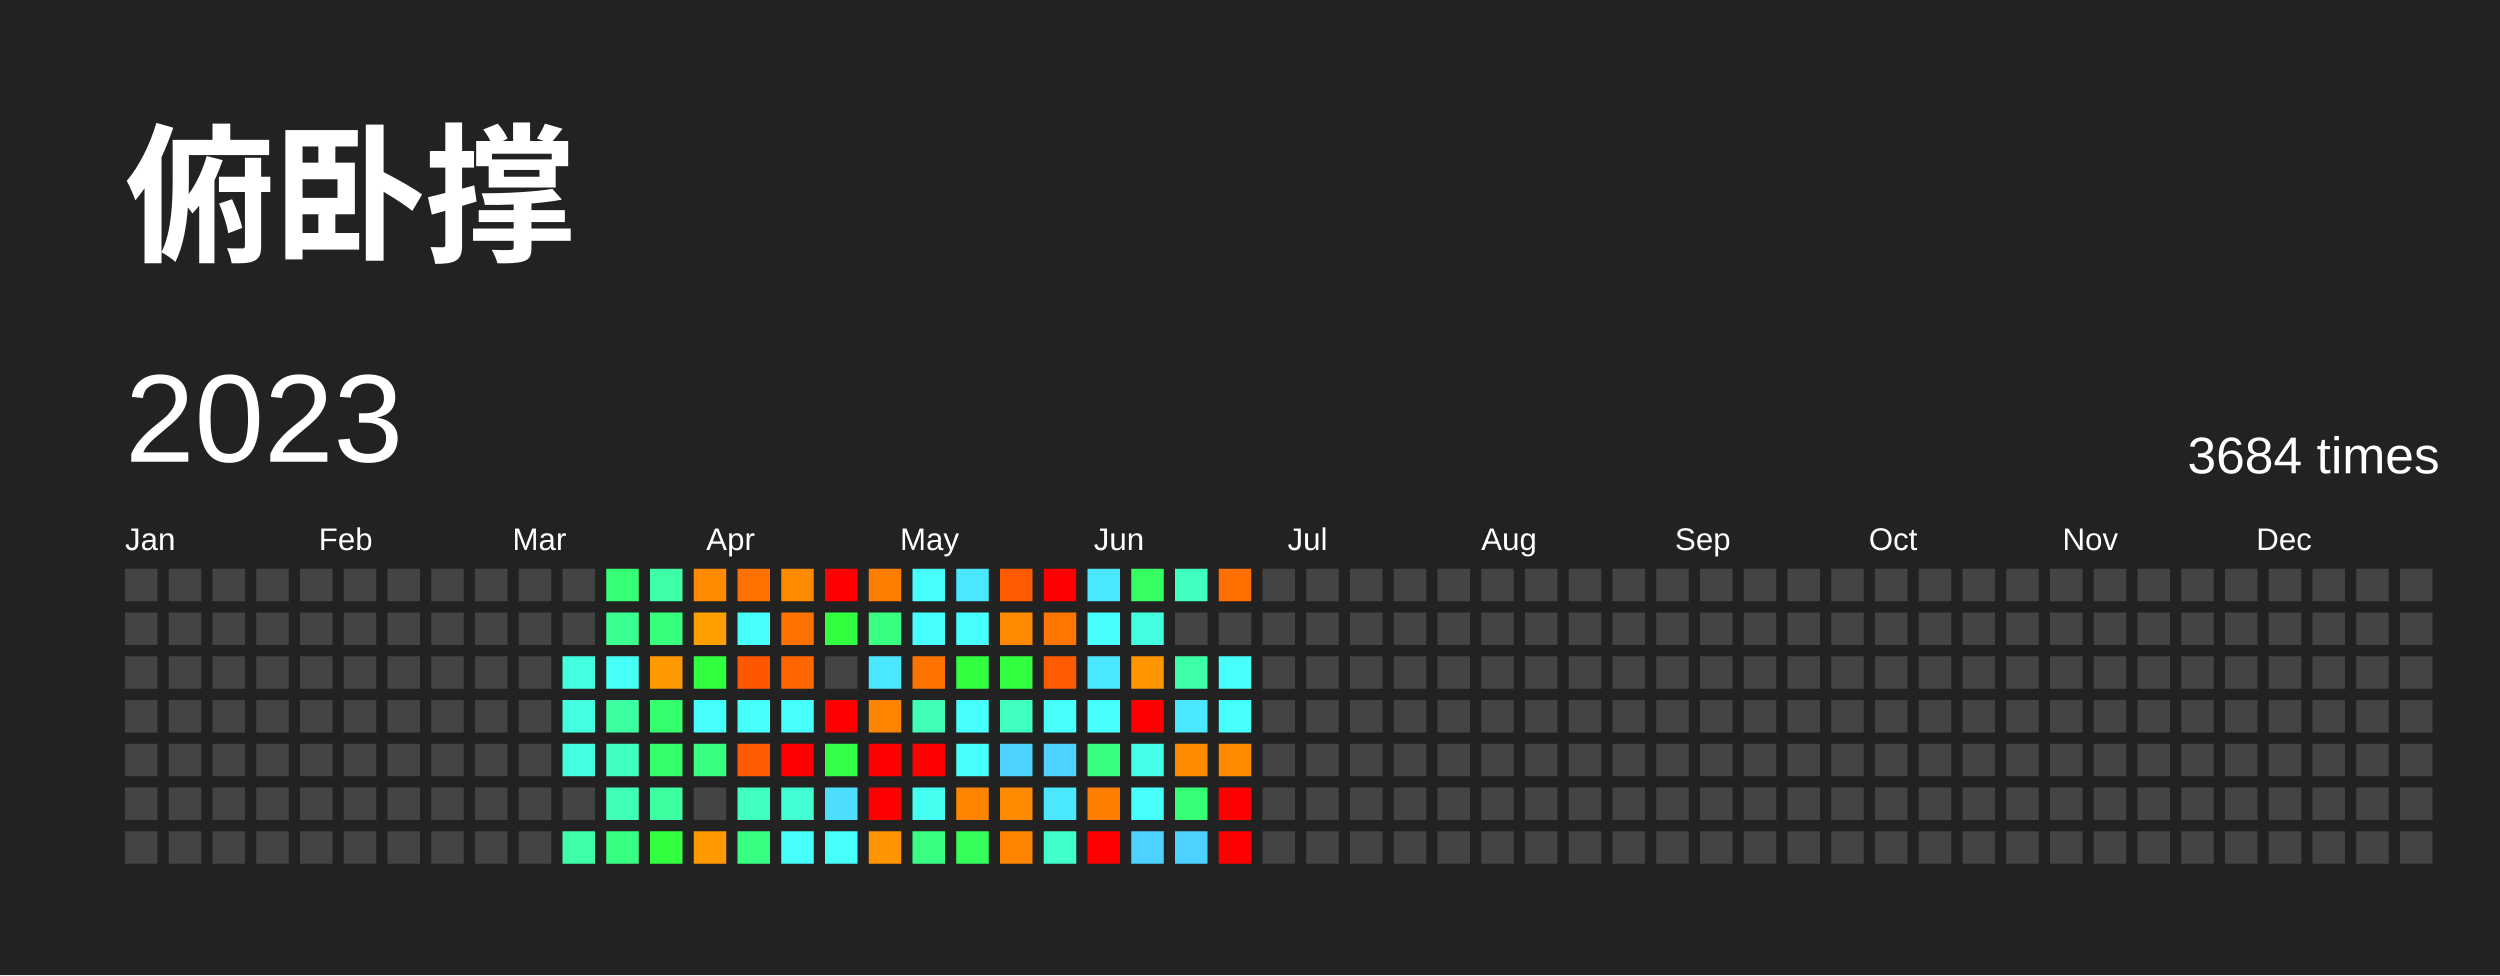
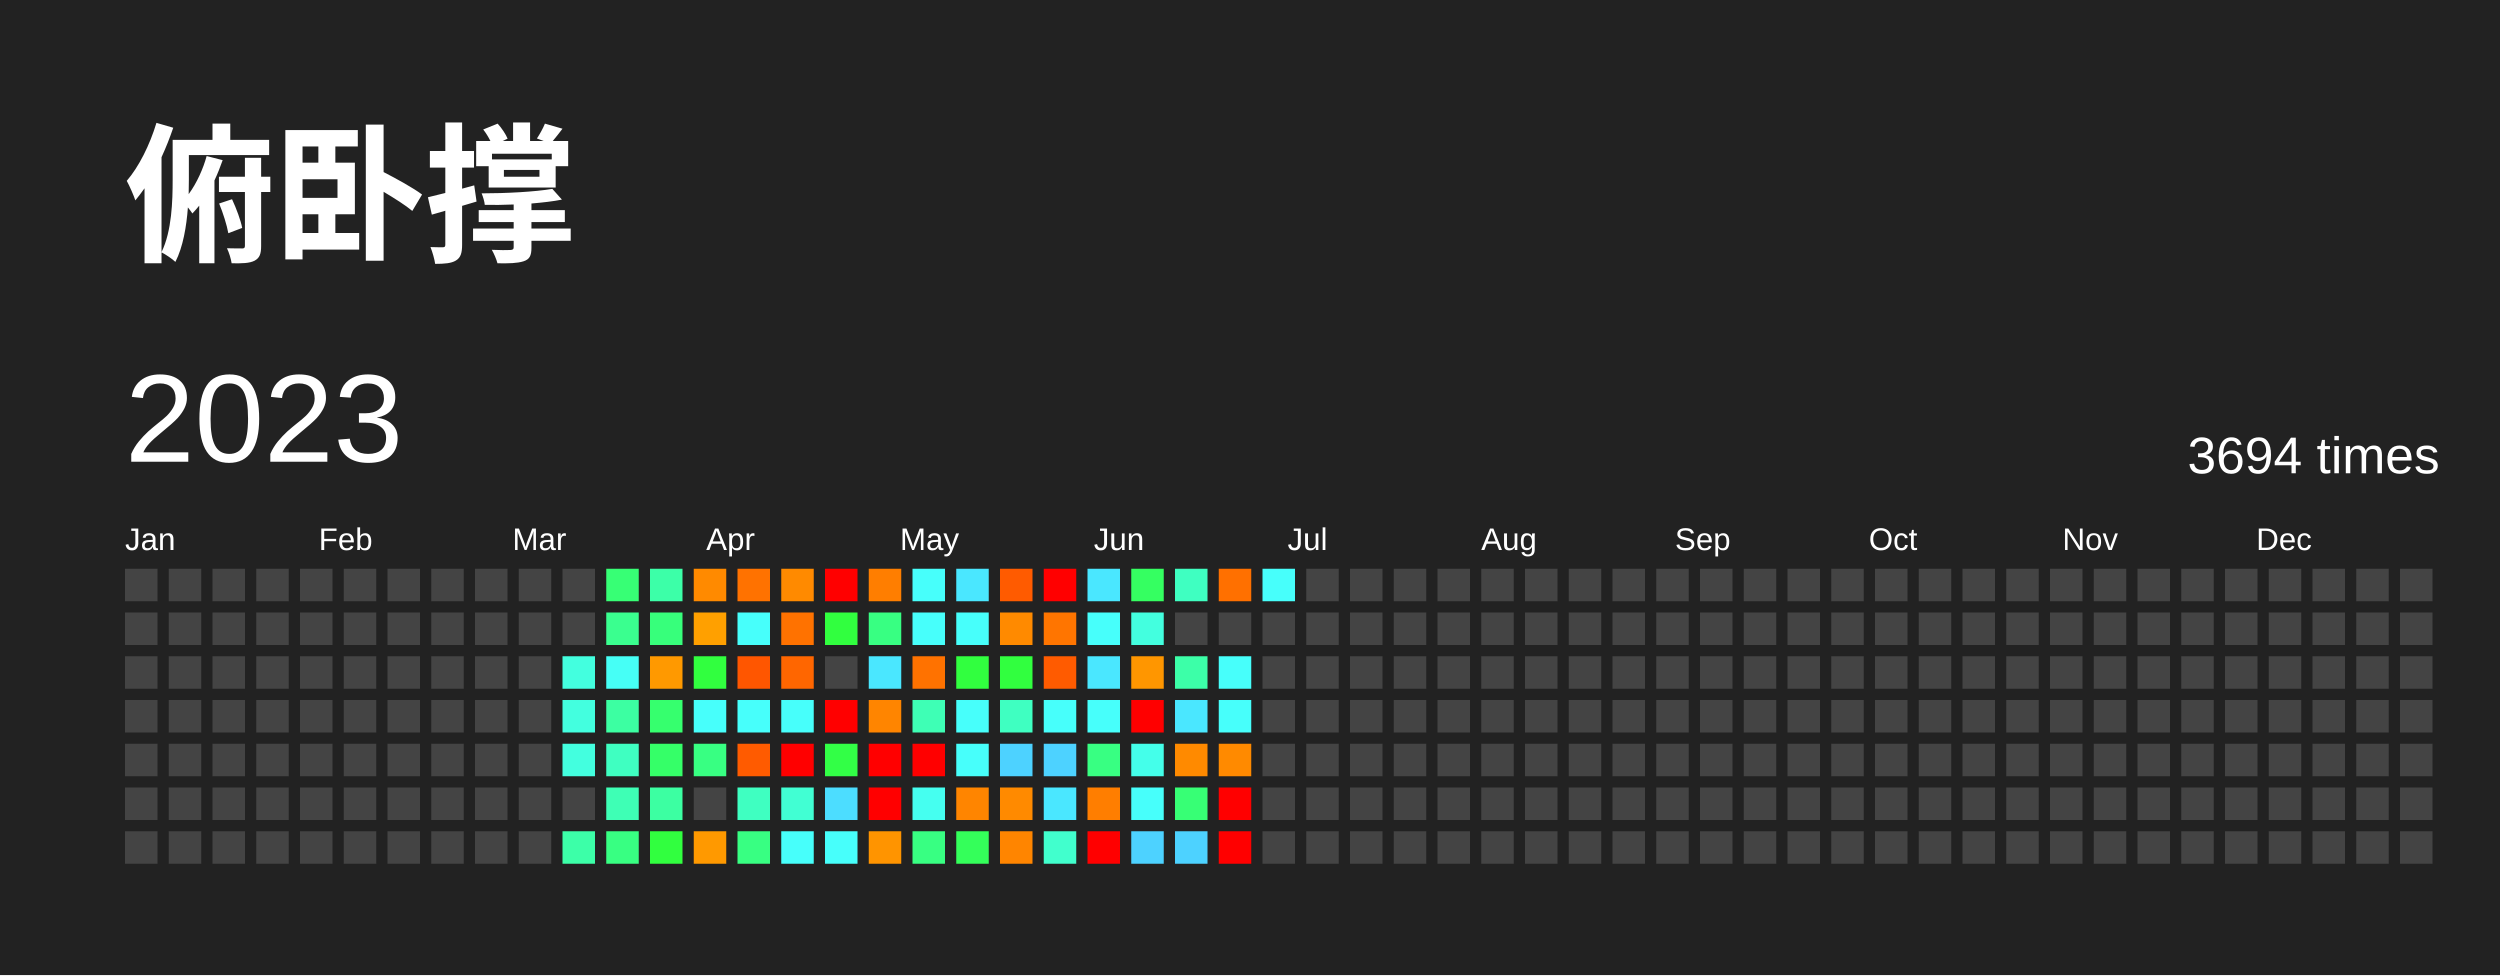
<svg xmlns="http://www.w3.org/2000/svg" baseProfile="full" height="78mm" version="1.1" viewBox="0,0,200,78" width="200mm">
  <defs />
  <rect fill="#222222" height="78" width="200" x="0" y="0" />
  <text fill="#FFFFFF" style="font-size:12px; font-family:Arial; font-weight:bold;" x="10" y="20">俯卧撑</text>
  <text dominant-baseline="hanging" fill="#FFFFFF" style="font-size:10.0px; font-family:Arial;" x="10" y="30">2023</text>
-   <text dominant-baseline="hanging" fill="#FFFFFF" style="font-size:4.125px; font-family:Arial;" x="175" y="35">3684 times</text>
+   <text dominant-baseline="hanging" fill="#FFFFFF" style="font-size:4.125px; font-family:Arial;" x="175" y="35">3694 times</text>
  <text fill="#FFFFFF" style="font-size:2.5px; font-family:Arial" x="10.0" y="44">Jan</text>
  <text fill="#FFFFFF" style="font-size:2.5px; font-family:Arial" x="25.5" y="44">Feb</text>
  <text fill="#FFFFFF" style="font-size:2.5px; font-family:Arial" x="41.0" y="44">Mar</text>
  <text fill="#FFFFFF" style="font-size:2.5px; font-family:Arial" x="56.5" y="44">Apr</text>
  <text fill="#FFFFFF" style="font-size:2.5px; font-family:Arial" x="72.0" y="44">May</text>
  <text fill="#FFFFFF" style="font-size:2.5px; font-family:Arial" x="87.5" y="44">Jun</text>
  <text fill="#FFFFFF" style="font-size:2.5px; font-family:Arial" x="103.0" y="44">Jul</text>
  <text fill="#FFFFFF" style="font-size:2.5px; font-family:Arial" x="118.5" y="44">Aug</text>
  <text fill="#FFFFFF" style="font-size:2.5px; font-family:Arial" x="134.0" y="44">Sep</text>
  <text fill="#FFFFFF" style="font-size:2.5px; font-family:Arial" x="149.5" y="44">Oct</text>
  <text fill="#FFFFFF" style="font-size:2.5px; font-family:Arial" x="165.0" y="44">Nov</text>
  <text fill="#FFFFFF" style="font-size:2.5px; font-family:Arial" x="180.5" y="44">Dec</text>
  <rect fill="#444444" height="2.6" width="2.6" x="10.0" y="45.5" />
  <rect fill="#444444" height="2.6" width="2.6" x="10.0" y="49.0" />
  <rect fill="#444444" height="2.6" width="2.6" x="10.0" y="52.5" />
  <rect fill="#444444" height="2.6" width="2.6" x="10.0" y="56.0" />
  <rect fill="#444444" height="2.6" width="2.6" x="10.0" y="59.5" />
  <rect fill="#444444" height="2.6" width="2.6" x="10.0" y="63.0" />
  <rect fill="#444444" height="2.6" width="2.6" x="10.0" y="66.5" />
  <rect fill="#444444" height="2.6" width="2.6" x="13.5" y="45.5" />
  <rect fill="#444444" height="2.6" width="2.6" x="13.5" y="49.0" />
  <rect fill="#444444" height="2.6" width="2.6" x="13.5" y="52.5" />
  <rect fill="#444444" height="2.6" width="2.6" x="13.5" y="56.0" />
  <rect fill="#444444" height="2.6" width="2.6" x="13.5" y="59.5" />
  <rect fill="#444444" height="2.6" width="2.6" x="13.5" y="63.0" />
  <rect fill="#444444" height="2.6" width="2.6" x="13.5" y="66.5" />
  <rect fill="#444444" height="2.6" width="2.6" x="17.0" y="45.5" />
  <rect fill="#444444" height="2.6" width="2.6" x="17.0" y="49.0" />
  <rect fill="#444444" height="2.6" width="2.6" x="17.0" y="52.5" />
  <rect fill="#444444" height="2.6" width="2.6" x="17.0" y="56.0" />
  <rect fill="#444444" height="2.6" width="2.6" x="17.0" y="59.5" />
  <rect fill="#444444" height="2.6" width="2.6" x="17.0" y="63.0" />
  <rect fill="#444444" height="2.6" width="2.6" x="17.0" y="66.5" />
  <rect fill="#444444" height="2.6" width="2.6" x="20.5" y="45.5" />
  <rect fill="#444444" height="2.6" width="2.6" x="20.5" y="49.0" />
  <rect fill="#444444" height="2.6" width="2.6" x="20.5" y="52.5" />
  <rect fill="#444444" height="2.6" width="2.6" x="20.5" y="56.0" />
  <rect fill="#444444" height="2.6" width="2.6" x="20.5" y="59.5" />
  <rect fill="#444444" height="2.6" width="2.6" x="20.5" y="63.0" />
  <rect fill="#444444" height="2.6" width="2.6" x="20.5" y="66.5" />
  <rect fill="#444444" height="2.6" width="2.6" x="24.0" y="45.5" />
  <rect fill="#444444" height="2.6" width="2.6" x="24.0" y="49.0" />
  <rect fill="#444444" height="2.6" width="2.6" x="24.0" y="52.5" />
  <rect fill="#444444" height="2.6" width="2.6" x="24.0" y="56.0" />
  <rect fill="#444444" height="2.6" width="2.6" x="24.0" y="59.5" />
  <rect fill="#444444" height="2.6" width="2.6" x="24.0" y="63.0" />
  <rect fill="#444444" height="2.6" width="2.6" x="24.0" y="66.5" />
  <rect fill="#444444" height="2.6" width="2.6" x="27.5" y="45.5" />
  <rect fill="#444444" height="2.6" width="2.6" x="27.5" y="49.0" />
  <rect fill="#444444" height="2.6" width="2.6" x="27.5" y="52.5" />
  <rect fill="#444444" height="2.6" width="2.6" x="27.5" y="56.0" />
  <rect fill="#444444" height="2.6" width="2.6" x="27.5" y="59.5" />
  <rect fill="#444444" height="2.6" width="2.6" x="27.5" y="63.0" />
  <rect fill="#444444" height="2.6" width="2.6" x="27.5" y="66.5" />
  <rect fill="#444444" height="2.6" width="2.6" x="31.0" y="45.5" />
  <rect fill="#444444" height="2.6" width="2.6" x="31.0" y="49.0" />
  <rect fill="#444444" height="2.6" width="2.6" x="31.0" y="52.5" />
  <rect fill="#444444" height="2.6" width="2.6" x="31.0" y="56.0" />
  <rect fill="#444444" height="2.6" width="2.6" x="31.0" y="59.5" />
  <rect fill="#444444" height="2.6" width="2.6" x="31.0" y="63.0" />
  <rect fill="#444444" height="2.6" width="2.6" x="31.0" y="66.5" />
  <rect fill="#444444" height="2.6" width="2.6" x="34.5" y="45.5" />
  <rect fill="#444444" height="2.6" width="2.6" x="34.5" y="49.0" />
  <rect fill="#444444" height="2.6" width="2.6" x="34.5" y="52.5" />
  <rect fill="#444444" height="2.6" width="2.6" x="34.5" y="56.0" />
  <rect fill="#444444" height="2.6" width="2.6" x="34.5" y="59.5" />
  <rect fill="#444444" height="2.6" width="2.6" x="34.5" y="63.0" />
  <rect fill="#444444" height="2.6" width="2.6" x="34.5" y="66.5" />
  <rect fill="#444444" height="2.6" width="2.6" x="38.0" y="45.5" />
  <rect fill="#444444" height="2.6" width="2.6" x="38.0" y="49.0" />
  <rect fill="#444444" height="2.6" width="2.6" x="38.0" y="52.5" />
  <rect fill="#444444" height="2.6" width="2.6" x="38.0" y="56.0" />
  <rect fill="#444444" height="2.6" width="2.6" x="38.0" y="59.5" />
  <rect fill="#444444" height="2.6" width="2.6" x="38.0" y="63.0" />
  <rect fill="#444444" height="2.6" width="2.6" x="38.0" y="66.5" />
  <rect fill="#444444" height="2.6" width="2.6" x="41.5" y="45.5" />
  <rect fill="#444444" height="2.6" width="2.6" x="41.5" y="49.0" />
  <rect fill="#444444" height="2.6" width="2.6" x="41.5" y="52.5" />
  <rect fill="#444444" height="2.6" width="2.6" x="41.5" y="56.0" />
  <rect fill="#444444" height="2.6" width="2.6" x="41.5" y="59.5" />
  <rect fill="#444444" height="2.6" width="2.6" x="41.5" y="63.0" />
  <rect fill="#444444" height="2.6" width="2.6" x="41.5" y="66.5" />
  <rect fill="#444444" height="2.6" width="2.6" x="45.0" y="45.5" />
  <rect fill="#444444" height="2.6" width="2.6" x="45.0" y="49.0" />
  <rect fill="#43ffdf" height="2.6" width="2.6" x="45.0" y="52.5" />
  <rect fill="#43ffdf" height="2.6" width="2.6" x="45.0" y="56.0" />
  <rect fill="#43ffdf" height="2.6" width="2.6" x="45.0" y="59.5" />
  <rect fill="#444444" height="2.6" width="2.6" x="45.0" y="63.0" />
  <rect fill="#3cffa8" height="2.6" width="2.6" x="45.0" y="66.5" />
  <rect fill="#37ff75" height="2.6" width="2.6" x="48.5" y="45.5" />
  <rect fill="#3aff8f" height="2.6" width="2.6" x="48.5" y="49.0" />
  <rect fill="#46fff6" height="2.6" width="2.6" x="48.5" y="52.5" />
  <rect fill="#3cffa2" height="2.6" width="2.6" x="48.5" y="56.0" />
  <rect fill="#3fffc1" height="2.6" width="2.6" x="48.5" y="59.5" />
  <rect fill="#3effb5" height="2.6" width="2.6" x="48.5" y="63.0" />
  <rect fill="#38ff82" height="2.6" width="2.6" x="48.5" y="66.5" />
  <rect fill="#3cffa8" height="2.6" width="2.6" x="52.0" y="45.5" />
  <rect fill="#37ff7b" height="2.6" width="2.6" x="52.0" y="49.0" />
  <rect fill="#ff9900" height="2.6" width="2.6" x="52.0" y="52.5" />
  <rect fill="#36ff6e" height="2.6" width="2.6" x="52.0" y="56.0" />
  <rect fill="#35ff68" height="2.6" width="2.6" x="52.0" y="59.5" />
  <rect fill="#3cffa2" height="2.6" width="2.6" x="52.0" y="63.0" />
  <rect fill="#31ff3f" height="2.6" width="2.6" x="52.0" y="66.5" />
  <rect fill="#ff8a00" height="2.6" width="2.6" x="55.5" y="45.5" />
  <rect fill="#ffa000" height="2.6" width="2.6" x="55.5" y="49.0" />
  <rect fill="#31ff3f" height="2.6" width="2.6" x="55.5" y="52.5" />
  <rect fill="#47fffb" height="2.6" width="2.6" x="55.5" y="56.0" />
  <rect fill="#38ff82" height="2.6" width="2.6" x="55.5" y="59.5" />
  <rect fill="#444444" height="2.6" width="2.6" x="55.5" y="63.0" />
  <rect fill="#ff9900" height="2.6" width="2.6" x="55.5" y="66.5" />
  <rect fill="#ff7200" height="2.6" width="2.6" x="59.0" y="45.5" />
  <rect fill="#47fffb" height="2.6" width="2.6" x="59.0" y="49.0" />
  <rect fill="#ff5600" height="2.6" width="2.6" x="59.0" y="52.5" />
  <rect fill="#47fffb" height="2.6" width="2.6" x="59.0" y="56.0" />
  <rect fill="#ff5b00" height="2.6" width="2.6" x="59.0" y="59.5" />
  <rect fill="#3fffc1" height="2.6" width="2.6" x="59.0" y="63.0" />
  <rect fill="#38ff82" height="2.6" width="2.6" x="59.0" y="66.5" />
  <rect fill="#ff8a00" height="2.6" width="2.6" x="62.5" y="45.5" />
  <rect fill="#ff7200" height="2.6" width="2.6" x="62.5" y="49.0" />
  <rect fill="#ff6600" height="2.6" width="2.6" x="62.5" y="52.5" />
  <rect fill="#47fffb" height="2.6" width="2.6" x="62.5" y="56.0" />
  <rect fill="red" height="2.6" width="2.6" x="62.5" y="59.5" />
  <rect fill="#41ffd3" height="2.6" width="2.6" x="62.5" y="63.0" />
  <rect fill="#47fffb" height="2.6" width="2.6" x="62.5" y="66.5" />
  <rect fill="red" height="2.6" width="2.6" x="66.0" y="45.5" />
  <rect fill="#31ff3f" height="2.6" width="2.6" x="66.0" y="49.0" />
  <rect fill="#444444" height="2.6" width="2.6" x="66.0" y="52.5" />
  <rect fill="red" height="2.6" width="2.6" x="66.0" y="56.0" />
  <rect fill="#32ff46" height="2.6" width="2.6" x="66.0" y="59.5" />
  <rect fill="#4cddff" height="2.6" width="2.6" x="66.0" y="63.0" />
  <rect fill="#47fffb" height="2.6" width="2.6" x="66.0" y="66.5" />
  <rect fill="#ff7e00" height="2.6" width="2.6" x="69.5" y="45.5" />
  <rect fill="#38ff82" height="2.6" width="2.6" x="69.5" y="49.0" />
  <rect fill="#4ae7ff" height="2.6" width="2.6" x="69.5" y="52.5" />
  <rect fill="#ff8500" height="2.6" width="2.6" x="69.5" y="56.0" />
  <rect fill="red" height="2.6" width="2.6" x="69.5" y="59.5" />
  <rect fill="red" height="2.6" width="2.6" x="69.5" y="63.0" />
  <rect fill="#ff9400" height="2.6" width="2.6" x="69.5" y="66.5" />
  <rect fill="#47fffb" height="2.6" width="2.6" x="73.0" y="45.5" />
  <rect fill="#47fffb" height="2.6" width="2.6" x="73.0" y="49.0" />
  <rect fill="#ff7200" height="2.6" width="2.6" x="73.0" y="52.5" />
  <rect fill="#3effb5" height="2.6" width="2.6" x="73.0" y="56.0" />
  <rect fill="red" height="2.6" width="2.6" x="73.0" y="59.5" />
  <rect fill="#45fff0" height="2.6" width="2.6" x="73.0" y="63.0" />
  <rect fill="#38ff82" height="2.6" width="2.6" x="73.0" y="66.5" />
  <rect fill="#4ae7ff" height="2.6" width="2.6" x="76.5" y="45.5" />
  <rect fill="#47fffb" height="2.6" width="2.6" x="76.5" y="49.0" />
  <rect fill="#31ff3f" height="2.6" width="2.6" x="76.5" y="52.5" />
  <rect fill="#47fffb" height="2.6" width="2.6" x="76.5" y="56.0" />
  <rect fill="#47fffb" height="2.6" width="2.6" x="76.5" y="59.5" />
  <rect fill="#ff8500" height="2.6" width="2.6" x="76.5" y="63.0" />
  <rect fill="#34ff5a" height="2.6" width="2.6" x="76.5" y="66.5" />
  <rect fill="#ff5b00" height="2.6" width="2.6" x="80.0" y="45.5" />
  <rect fill="#ff8a00" height="2.6" width="2.6" x="80.0" y="49.0" />
  <rect fill="#31ff3f" height="2.6" width="2.6" x="80.0" y="52.5" />
  <rect fill="#3fffc1" height="2.6" width="2.6" x="80.0" y="56.0" />
  <rect fill="#4dd2ff" height="2.6" width="2.6" x="80.0" y="59.5" />
  <rect fill="#ff8a00" height="2.6" width="2.6" x="80.0" y="63.0" />
  <rect fill="#ff8500" height="2.6" width="2.6" x="80.0" y="66.5" />
  <rect fill="red" height="2.6" width="2.6" x="83.5" y="45.5" />
  <rect fill="#ff7500" height="2.6" width="2.6" x="83.5" y="49.0" />
  <rect fill="#ff5b00" height="2.6" width="2.6" x="83.5" y="52.5" />
  <rect fill="#47fffb" height="2.6" width="2.6" x="83.5" y="56.0" />
  <rect fill="#4dd2ff" height="2.6" width="2.6" x="83.5" y="59.5" />
  <rect fill="#4ae7ff" height="2.6" width="2.6" x="83.5" y="63.0" />
  <rect fill="#41ffcd" height="2.6" width="2.6" x="83.5" y="66.5" />
  <rect fill="#4ae7ff" height="2.6" width="2.6" x="87.0" y="45.5" />
  <rect fill="#47fffb" height="2.6" width="2.6" x="87.0" y="49.0" />
  <rect fill="#4ae7ff" height="2.6" width="2.6" x="87.0" y="52.5" />
  <rect fill="#47fffb" height="2.6" width="2.6" x="87.0" y="56.0" />
  <rect fill="#38ff82" height="2.6" width="2.6" x="87.0" y="59.5" />
  <rect fill="#ff7e00" height="2.6" width="2.6" x="87.0" y="63.0" />
  <rect fill="red" height="2.6" width="2.6" x="87.0" y="66.5" />
  <rect fill="#35ff61" height="2.6" width="2.6" x="90.5" y="45.5" />
  <rect fill="#43ffdf" height="2.6" width="2.6" x="90.5" y="49.0" />
  <rect fill="#ff9600" height="2.6" width="2.6" x="90.5" y="52.5" />
  <rect fill="red" height="2.6" width="2.6" x="90.5" y="56.0" />
  <rect fill="#44ffea" height="2.6" width="2.6" x="90.5" y="59.5" />
  <rect fill="#47fffb" height="2.6" width="2.6" x="90.5" y="63.0" />
  <rect fill="#4dd2ff" height="2.6" width="2.6" x="90.5" y="66.5" />
  <rect fill="#3fffc1" height="2.6" width="2.6" x="94.0" y="45.5" />
  <rect fill="#444444" height="2.6" width="2.6" x="94.0" y="49.0" />
  <rect fill="#3cffa8" height="2.6" width="2.6" x="94.0" y="52.5" />
  <rect fill="#4ae7ff" height="2.6" width="2.6" x="94.0" y="56.0" />
  <rect fill="#ff8a00" height="2.6" width="2.6" x="94.0" y="59.5" />
  <rect fill="#37ff75" height="2.6" width="2.6" x="94.0" y="63.0" />
  <rect fill="#4dd2ff" height="2.6" width="2.6" x="94.0" y="66.5" />
  <rect fill="#ff7000" height="2.6" width="2.6" x="97.5" y="45.5" />
  <rect fill="#444444" height="2.6" width="2.6" x="97.5" y="49.0" />
  <rect fill="#47fffb" height="2.6" width="2.6" x="97.5" y="52.5" />
  <rect fill="#47fffb" height="2.6" width="2.6" x="97.5" y="56.0" />
  <rect fill="#ff8a00" height="2.6" width="2.6" x="97.5" y="59.5" />
  <rect fill="red" height="2.6" width="2.6" x="97.5" y="63.0" />
  <rect fill="red" height="2.6" width="2.6" x="97.5" y="66.5" />
-   <rect fill="#444444" height="2.6" width="2.6" x="101.0" y="45.5" />
+   <rect fill="#47fffb" height="2.6" width="2.6" x="101.0" y="45.5" />
  <rect fill="#444444" height="2.6" width="2.6" x="101.0" y="49.0" />
  <rect fill="#444444" height="2.6" width="2.6" x="101.0" y="52.5" />
  <rect fill="#444444" height="2.6" width="2.6" x="101.0" y="56.0" />
  <rect fill="#444444" height="2.6" width="2.6" x="101.0" y="59.5" />
  <rect fill="#444444" height="2.6" width="2.6" x="101.0" y="63.0" />
  <rect fill="#444444" height="2.6" width="2.6" x="101.0" y="66.5" />
  <rect fill="#444444" height="2.6" width="2.6" x="104.5" y="45.5" />
  <rect fill="#444444" height="2.6" width="2.6" x="104.5" y="49.0" />
  <rect fill="#444444" height="2.6" width="2.6" x="104.5" y="52.5" />
  <rect fill="#444444" height="2.6" width="2.6" x="104.5" y="56.0" />
  <rect fill="#444444" height="2.6" width="2.6" x="104.5" y="59.5" />
  <rect fill="#444444" height="2.6" width="2.6" x="104.5" y="63.0" />
  <rect fill="#444444" height="2.6" width="2.6" x="104.5" y="66.5" />
  <rect fill="#444444" height="2.6" width="2.6" x="108.0" y="45.5" />
  <rect fill="#444444" height="2.6" width="2.6" x="108.0" y="49.0" />
  <rect fill="#444444" height="2.6" width="2.6" x="108.0" y="52.5" />
  <rect fill="#444444" height="2.6" width="2.6" x="108.0" y="56.0" />
  <rect fill="#444444" height="2.6" width="2.6" x="108.0" y="59.5" />
  <rect fill="#444444" height="2.6" width="2.6" x="108.0" y="63.0" />
  <rect fill="#444444" height="2.6" width="2.6" x="108.0" y="66.5" />
  <rect fill="#444444" height="2.6" width="2.6" x="111.5" y="45.5" />
  <rect fill="#444444" height="2.6" width="2.6" x="111.5" y="49.0" />
  <rect fill="#444444" height="2.6" width="2.6" x="111.5" y="52.5" />
  <rect fill="#444444" height="2.6" width="2.6" x="111.5" y="56.0" />
  <rect fill="#444444" height="2.6" width="2.6" x="111.5" y="59.5" />
  <rect fill="#444444" height="2.6" width="2.6" x="111.5" y="63.0" />
  <rect fill="#444444" height="2.6" width="2.6" x="111.5" y="66.5" />
  <rect fill="#444444" height="2.6" width="2.6" x="115.0" y="45.5" />
  <rect fill="#444444" height="2.6" width="2.6" x="115.0" y="49.0" />
  <rect fill="#444444" height="2.6" width="2.6" x="115.0" y="52.5" />
  <rect fill="#444444" height="2.6" width="2.6" x="115.0" y="56.0" />
  <rect fill="#444444" height="2.6" width="2.6" x="115.0" y="59.5" />
  <rect fill="#444444" height="2.6" width="2.6" x="115.0" y="63.0" />
  <rect fill="#444444" height="2.6" width="2.6" x="115.0" y="66.5" />
  <rect fill="#444444" height="2.6" width="2.6" x="118.5" y="45.5" />
  <rect fill="#444444" height="2.6" width="2.6" x="118.5" y="49.0" />
  <rect fill="#444444" height="2.6" width="2.6" x="118.5" y="52.5" />
  <rect fill="#444444" height="2.6" width="2.6" x="118.5" y="56.0" />
  <rect fill="#444444" height="2.6" width="2.6" x="118.5" y="59.5" />
  <rect fill="#444444" height="2.6" width="2.6" x="118.5" y="63.0" />
  <rect fill="#444444" height="2.6" width="2.6" x="118.5" y="66.5" />
  <rect fill="#444444" height="2.6" width="2.6" x="122.0" y="45.5" />
  <rect fill="#444444" height="2.6" width="2.6" x="122.0" y="49.0" />
  <rect fill="#444444" height="2.6" width="2.6" x="122.0" y="52.5" />
  <rect fill="#444444" height="2.6" width="2.6" x="122.0" y="56.0" />
  <rect fill="#444444" height="2.6" width="2.6" x="122.0" y="59.5" />
  <rect fill="#444444" height="2.6" width="2.6" x="122.0" y="63.0" />
  <rect fill="#444444" height="2.6" width="2.6" x="122.0" y="66.5" />
  <rect fill="#444444" height="2.6" width="2.6" x="125.5" y="45.5" />
  <rect fill="#444444" height="2.6" width="2.6" x="125.5" y="49.0" />
  <rect fill="#444444" height="2.6" width="2.6" x="125.5" y="52.5" />
  <rect fill="#444444" height="2.6" width="2.6" x="125.5" y="56.0" />
  <rect fill="#444444" height="2.6" width="2.6" x="125.5" y="59.5" />
  <rect fill="#444444" height="2.6" width="2.6" x="125.5" y="63.0" />
  <rect fill="#444444" height="2.6" width="2.6" x="125.5" y="66.5" />
  <rect fill="#444444" height="2.6" width="2.6" x="129.0" y="45.5" />
  <rect fill="#444444" height="2.6" width="2.6" x="129.0" y="49.0" />
  <rect fill="#444444" height="2.6" width="2.6" x="129.0" y="52.5" />
  <rect fill="#444444" height="2.6" width="2.6" x="129.0" y="56.0" />
  <rect fill="#444444" height="2.6" width="2.6" x="129.0" y="59.5" />
  <rect fill="#444444" height="2.6" width="2.6" x="129.0" y="63.0" />
  <rect fill="#444444" height="2.6" width="2.6" x="129.0" y="66.5" />
  <rect fill="#444444" height="2.6" width="2.6" x="132.5" y="45.5" />
  <rect fill="#444444" height="2.6" width="2.6" x="132.5" y="49.0" />
  <rect fill="#444444" height="2.6" width="2.6" x="132.5" y="52.5" />
  <rect fill="#444444" height="2.6" width="2.6" x="132.5" y="56.0" />
  <rect fill="#444444" height="2.6" width="2.6" x="132.5" y="59.5" />
  <rect fill="#444444" height="2.6" width="2.6" x="132.5" y="63.0" />
  <rect fill="#444444" height="2.6" width="2.6" x="132.5" y="66.5" />
  <rect fill="#444444" height="2.6" width="2.6" x="136.0" y="45.5" />
  <rect fill="#444444" height="2.6" width="2.6" x="136.0" y="49.0" />
  <rect fill="#444444" height="2.6" width="2.6" x="136.0" y="52.5" />
  <rect fill="#444444" height="2.6" width="2.6" x="136.0" y="56.0" />
  <rect fill="#444444" height="2.6" width="2.6" x="136.0" y="59.5" />
  <rect fill="#444444" height="2.6" width="2.6" x="136.0" y="63.0" />
  <rect fill="#444444" height="2.6" width="2.6" x="136.0" y="66.5" />
  <rect fill="#444444" height="2.6" width="2.6" x="139.5" y="45.5" />
  <rect fill="#444444" height="2.6" width="2.6" x="139.5" y="49.0" />
  <rect fill="#444444" height="2.6" width="2.6" x="139.5" y="52.5" />
  <rect fill="#444444" height="2.6" width="2.6" x="139.5" y="56.0" />
  <rect fill="#444444" height="2.6" width="2.6" x="139.5" y="59.5" />
  <rect fill="#444444" height="2.6" width="2.6" x="139.5" y="63.0" />
  <rect fill="#444444" height="2.6" width="2.6" x="139.5" y="66.5" />
  <rect fill="#444444" height="2.6" width="2.6" x="143.0" y="45.5" />
  <rect fill="#444444" height="2.6" width="2.6" x="143.0" y="49.0" />
  <rect fill="#444444" height="2.6" width="2.6" x="143.0" y="52.5" />
  <rect fill="#444444" height="2.6" width="2.6" x="143.0" y="56.0" />
  <rect fill="#444444" height="2.6" width="2.6" x="143.0" y="59.5" />
  <rect fill="#444444" height="2.6" width="2.6" x="143.0" y="63.0" />
  <rect fill="#444444" height="2.6" width="2.6" x="143.0" y="66.5" />
  <rect fill="#444444" height="2.6" width="2.6" x="146.5" y="45.5" />
  <rect fill="#444444" height="2.6" width="2.6" x="146.5" y="49.0" />
  <rect fill="#444444" height="2.6" width="2.6" x="146.5" y="52.5" />
  <rect fill="#444444" height="2.6" width="2.6" x="146.5" y="56.0" />
  <rect fill="#444444" height="2.6" width="2.6" x="146.5" y="59.5" />
  <rect fill="#444444" height="2.6" width="2.6" x="146.5" y="63.0" />
  <rect fill="#444444" height="2.6" width="2.6" x="146.5" y="66.5" />
  <rect fill="#444444" height="2.6" width="2.6" x="150.0" y="45.5" />
  <rect fill="#444444" height="2.6" width="2.6" x="150.0" y="49.0" />
  <rect fill="#444444" height="2.6" width="2.6" x="150.0" y="52.5" />
  <rect fill="#444444" height="2.6" width="2.6" x="150.0" y="56.0" />
  <rect fill="#444444" height="2.6" width="2.6" x="150.0" y="59.5" />
  <rect fill="#444444" height="2.6" width="2.6" x="150.0" y="63.0" />
  <rect fill="#444444" height="2.6" width="2.6" x="150.0" y="66.5" />
  <rect fill="#444444" height="2.6" width="2.6" x="153.5" y="45.5" />
  <rect fill="#444444" height="2.6" width="2.6" x="153.5" y="49.0" />
  <rect fill="#444444" height="2.6" width="2.6" x="153.5" y="52.5" />
  <rect fill="#444444" height="2.6" width="2.6" x="153.5" y="56.0" />
  <rect fill="#444444" height="2.6" width="2.6" x="153.5" y="59.5" />
  <rect fill="#444444" height="2.6" width="2.6" x="153.5" y="63.0" />
  <rect fill="#444444" height="2.6" width="2.6" x="153.5" y="66.5" />
  <rect fill="#444444" height="2.6" width="2.6" x="157.0" y="45.5" />
  <rect fill="#444444" height="2.6" width="2.6" x="157.0" y="49.0" />
  <rect fill="#444444" height="2.6" width="2.6" x="157.0" y="52.5" />
  <rect fill="#444444" height="2.6" width="2.6" x="157.0" y="56.0" />
  <rect fill="#444444" height="2.6" width="2.6" x="157.0" y="59.5" />
  <rect fill="#444444" height="2.6" width="2.6" x="157.0" y="63.0" />
  <rect fill="#444444" height="2.6" width="2.6" x="157.0" y="66.5" />
  <rect fill="#444444" height="2.6" width="2.6" x="160.5" y="45.5" />
  <rect fill="#444444" height="2.6" width="2.6" x="160.5" y="49.0" />
  <rect fill="#444444" height="2.6" width="2.6" x="160.5" y="52.5" />
  <rect fill="#444444" height="2.6" width="2.6" x="160.5" y="56.0" />
  <rect fill="#444444" height="2.6" width="2.6" x="160.5" y="59.5" />
  <rect fill="#444444" height="2.6" width="2.6" x="160.5" y="63.0" />
  <rect fill="#444444" height="2.6" width="2.6" x="160.5" y="66.5" />
  <rect fill="#444444" height="2.6" width="2.6" x="164.0" y="45.5" />
  <rect fill="#444444" height="2.6" width="2.6" x="164.0" y="49.0" />
  <rect fill="#444444" height="2.6" width="2.6" x="164.0" y="52.5" />
  <rect fill="#444444" height="2.6" width="2.6" x="164.0" y="56.0" />
  <rect fill="#444444" height="2.6" width="2.6" x="164.0" y="59.5" />
  <rect fill="#444444" height="2.6" width="2.6" x="164.0" y="63.0" />
  <rect fill="#444444" height="2.6" width="2.6" x="164.0" y="66.5" />
  <rect fill="#444444" height="2.6" width="2.6" x="167.5" y="45.5" />
  <rect fill="#444444" height="2.6" width="2.6" x="167.5" y="49.0" />
  <rect fill="#444444" height="2.6" width="2.6" x="167.5" y="52.5" />
  <rect fill="#444444" height="2.6" width="2.6" x="167.5" y="56.0" />
  <rect fill="#444444" height="2.6" width="2.6" x="167.5" y="59.5" />
  <rect fill="#444444" height="2.6" width="2.6" x="167.5" y="63.0" />
  <rect fill="#444444" height="2.6" width="2.6" x="167.5" y="66.5" />
  <rect fill="#444444" height="2.6" width="2.6" x="171.0" y="45.5" />
  <rect fill="#444444" height="2.6" width="2.6" x="171.0" y="49.0" />
  <rect fill="#444444" height="2.6" width="2.6" x="171.0" y="52.5" />
  <rect fill="#444444" height="2.6" width="2.6" x="171.0" y="56.0" />
  <rect fill="#444444" height="2.6" width="2.6" x="171.0" y="59.5" />
  <rect fill="#444444" height="2.6" width="2.6" x="171.0" y="63.0" />
  <rect fill="#444444" height="2.6" width="2.6" x="171.0" y="66.5" />
  <rect fill="#444444" height="2.6" width="2.6" x="174.5" y="45.5" />
  <rect fill="#444444" height="2.6" width="2.6" x="174.5" y="49.0" />
  <rect fill="#444444" height="2.6" width="2.6" x="174.5" y="52.5" />
  <rect fill="#444444" height="2.6" width="2.6" x="174.5" y="56.0" />
  <rect fill="#444444" height="2.6" width="2.6" x="174.5" y="59.5" />
  <rect fill="#444444" height="2.6" width="2.6" x="174.5" y="63.0" />
  <rect fill="#444444" height="2.6" width="2.6" x="174.5" y="66.5" />
  <rect fill="#444444" height="2.6" width="2.6" x="178.0" y="45.5" />
  <rect fill="#444444" height="2.6" width="2.6" x="178.0" y="49.0" />
  <rect fill="#444444" height="2.6" width="2.6" x="178.0" y="52.5" />
  <rect fill="#444444" height="2.6" width="2.6" x="178.0" y="56.0" />
  <rect fill="#444444" height="2.6" width="2.6" x="178.0" y="59.5" />
  <rect fill="#444444" height="2.6" width="2.6" x="178.0" y="63.0" />
  <rect fill="#444444" height="2.6" width="2.6" x="178.0" y="66.5" />
  <rect fill="#444444" height="2.6" width="2.6" x="181.5" y="45.5" />
  <rect fill="#444444" height="2.6" width="2.6" x="181.5" y="49.0" />
  <rect fill="#444444" height="2.6" width="2.6" x="181.5" y="52.5" />
  <rect fill="#444444" height="2.6" width="2.6" x="181.5" y="56.0" />
  <rect fill="#444444" height="2.6" width="2.6" x="181.5" y="59.5" />
  <rect fill="#444444" height="2.6" width="2.6" x="181.5" y="63.0" />
  <rect fill="#444444" height="2.6" width="2.6" x="181.5" y="66.5" />
  <rect fill="#444444" height="2.6" width="2.6" x="185.0" y="45.5" />
  <rect fill="#444444" height="2.6" width="2.6" x="185.0" y="49.0" />
  <rect fill="#444444" height="2.6" width="2.6" x="185.0" y="52.5" />
  <rect fill="#444444" height="2.6" width="2.6" x="185.0" y="56.0" />
  <rect fill="#444444" height="2.6" width="2.6" x="185.0" y="59.5" />
  <rect fill="#444444" height="2.6" width="2.6" x="185.0" y="63.0" />
  <rect fill="#444444" height="2.6" width="2.6" x="185.0" y="66.5" />
  <rect fill="#444444" height="2.6" width="2.6" x="188.5" y="45.5" />
  <rect fill="#444444" height="2.6" width="2.6" x="188.5" y="49.0" />
  <rect fill="#444444" height="2.6" width="2.6" x="188.5" y="52.5" />
  <rect fill="#444444" height="2.6" width="2.6" x="188.5" y="56.0" />
  <rect fill="#444444" height="2.6" width="2.6" x="188.5" y="59.5" />
  <rect fill="#444444" height="2.6" width="2.6" x="188.5" y="63.0" />
  <rect fill="#444444" height="2.6" width="2.6" x="188.5" y="66.5" />
  <rect fill="#444444" height="2.6" width="2.6" x="192.0" y="45.5" />
  <rect fill="#444444" height="2.6" width="2.6" x="192.0" y="49.0" />
  <rect fill="#444444" height="2.6" width="2.6" x="192.0" y="52.5" />
  <rect fill="#444444" height="2.6" width="2.6" x="192.0" y="56.0" />
  <rect fill="#444444" height="2.6" width="2.6" x="192.0" y="59.5" />
  <rect fill="#444444" height="2.6" width="2.6" x="192.0" y="63.0" />
  <rect fill="#444444" height="2.6" width="2.6" x="192.0" y="66.5" />
</svg>
